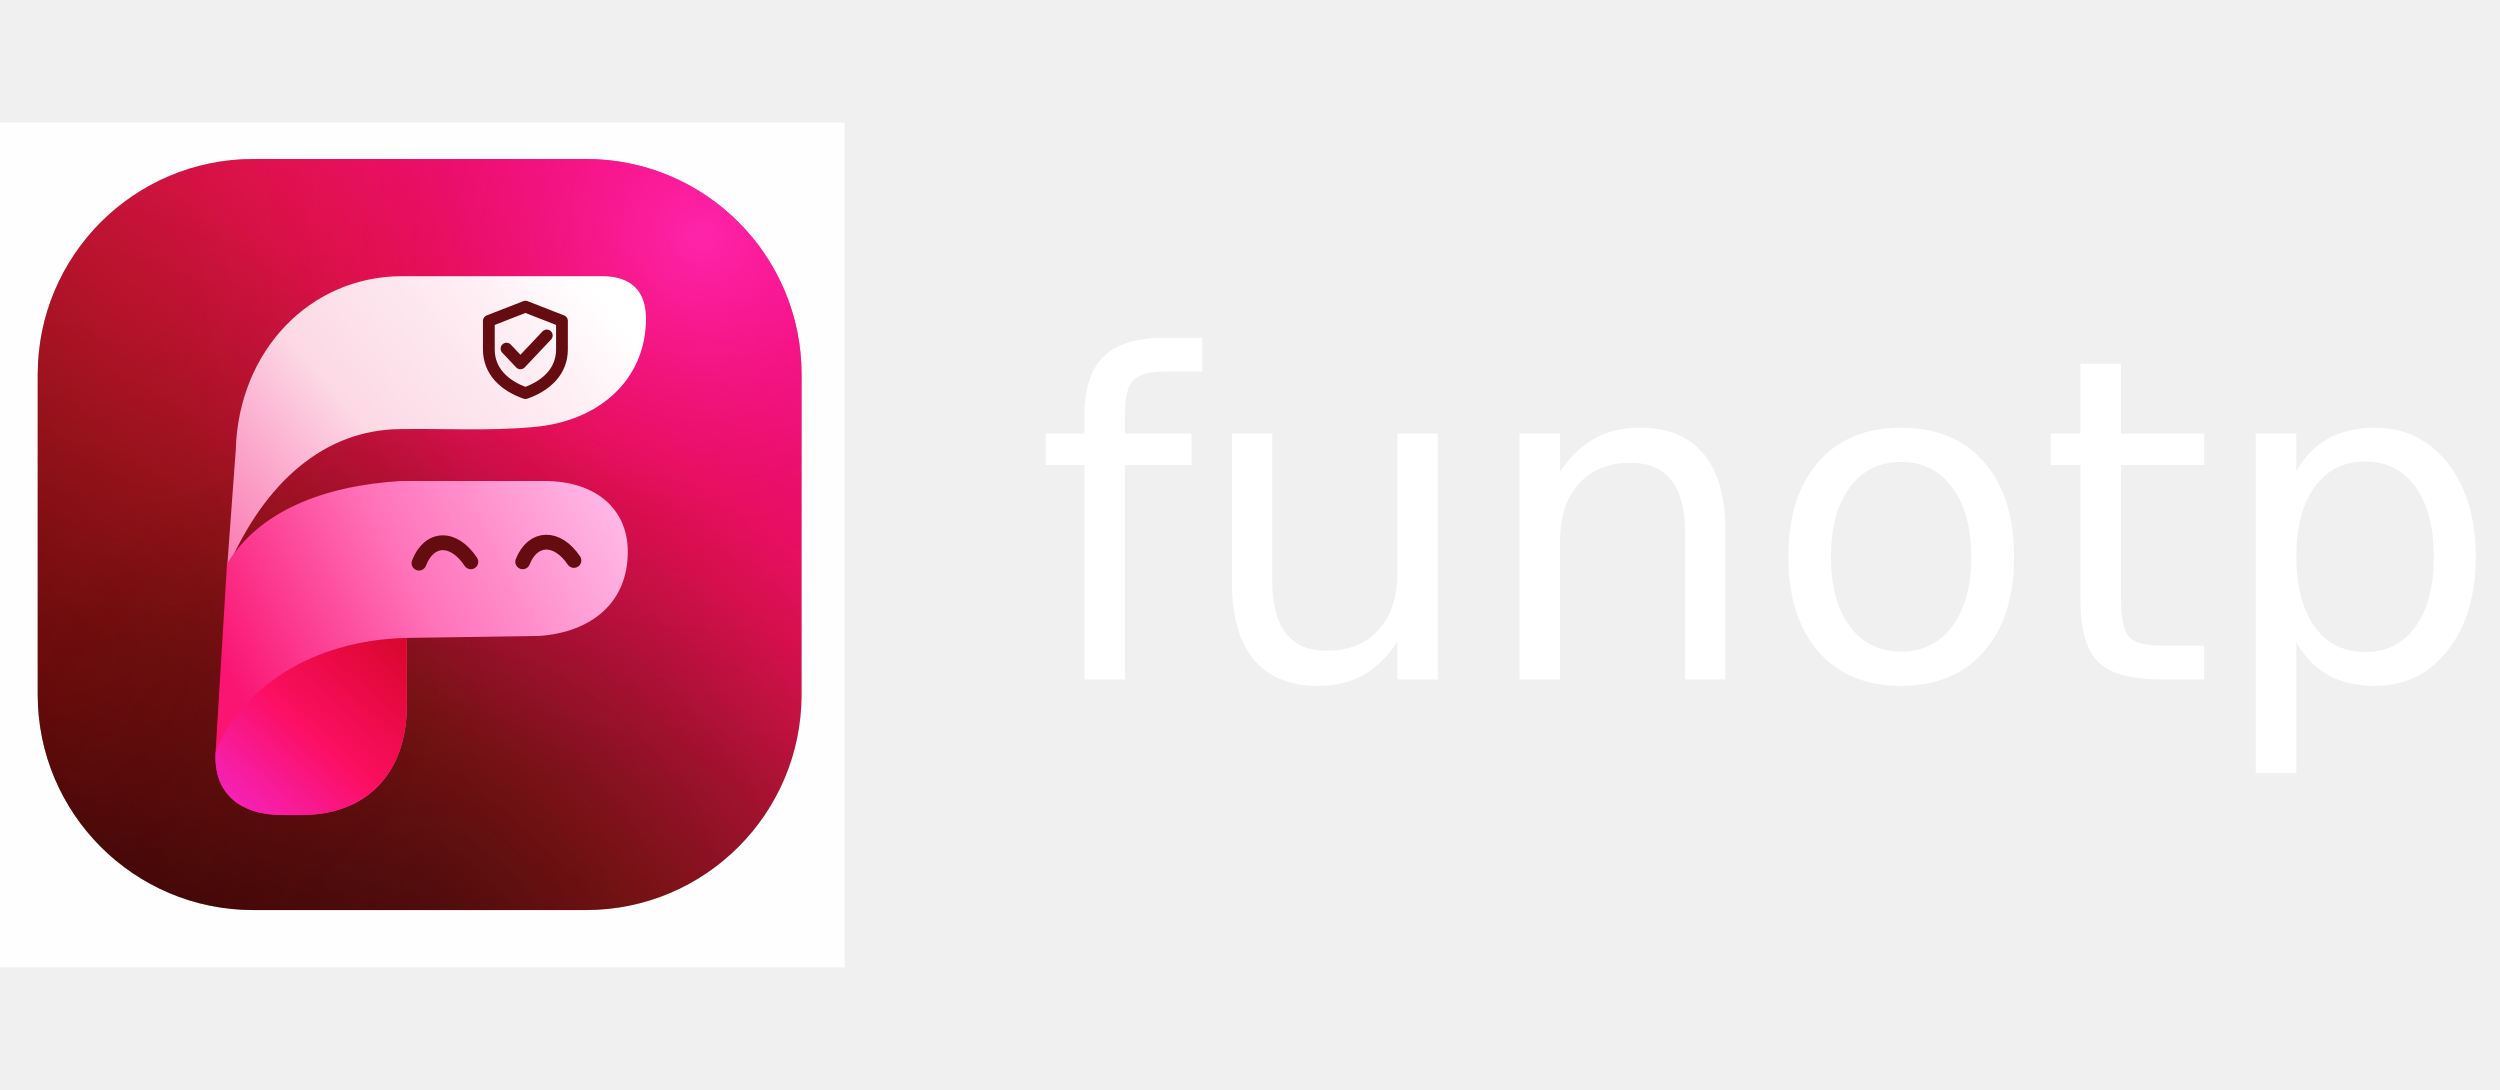
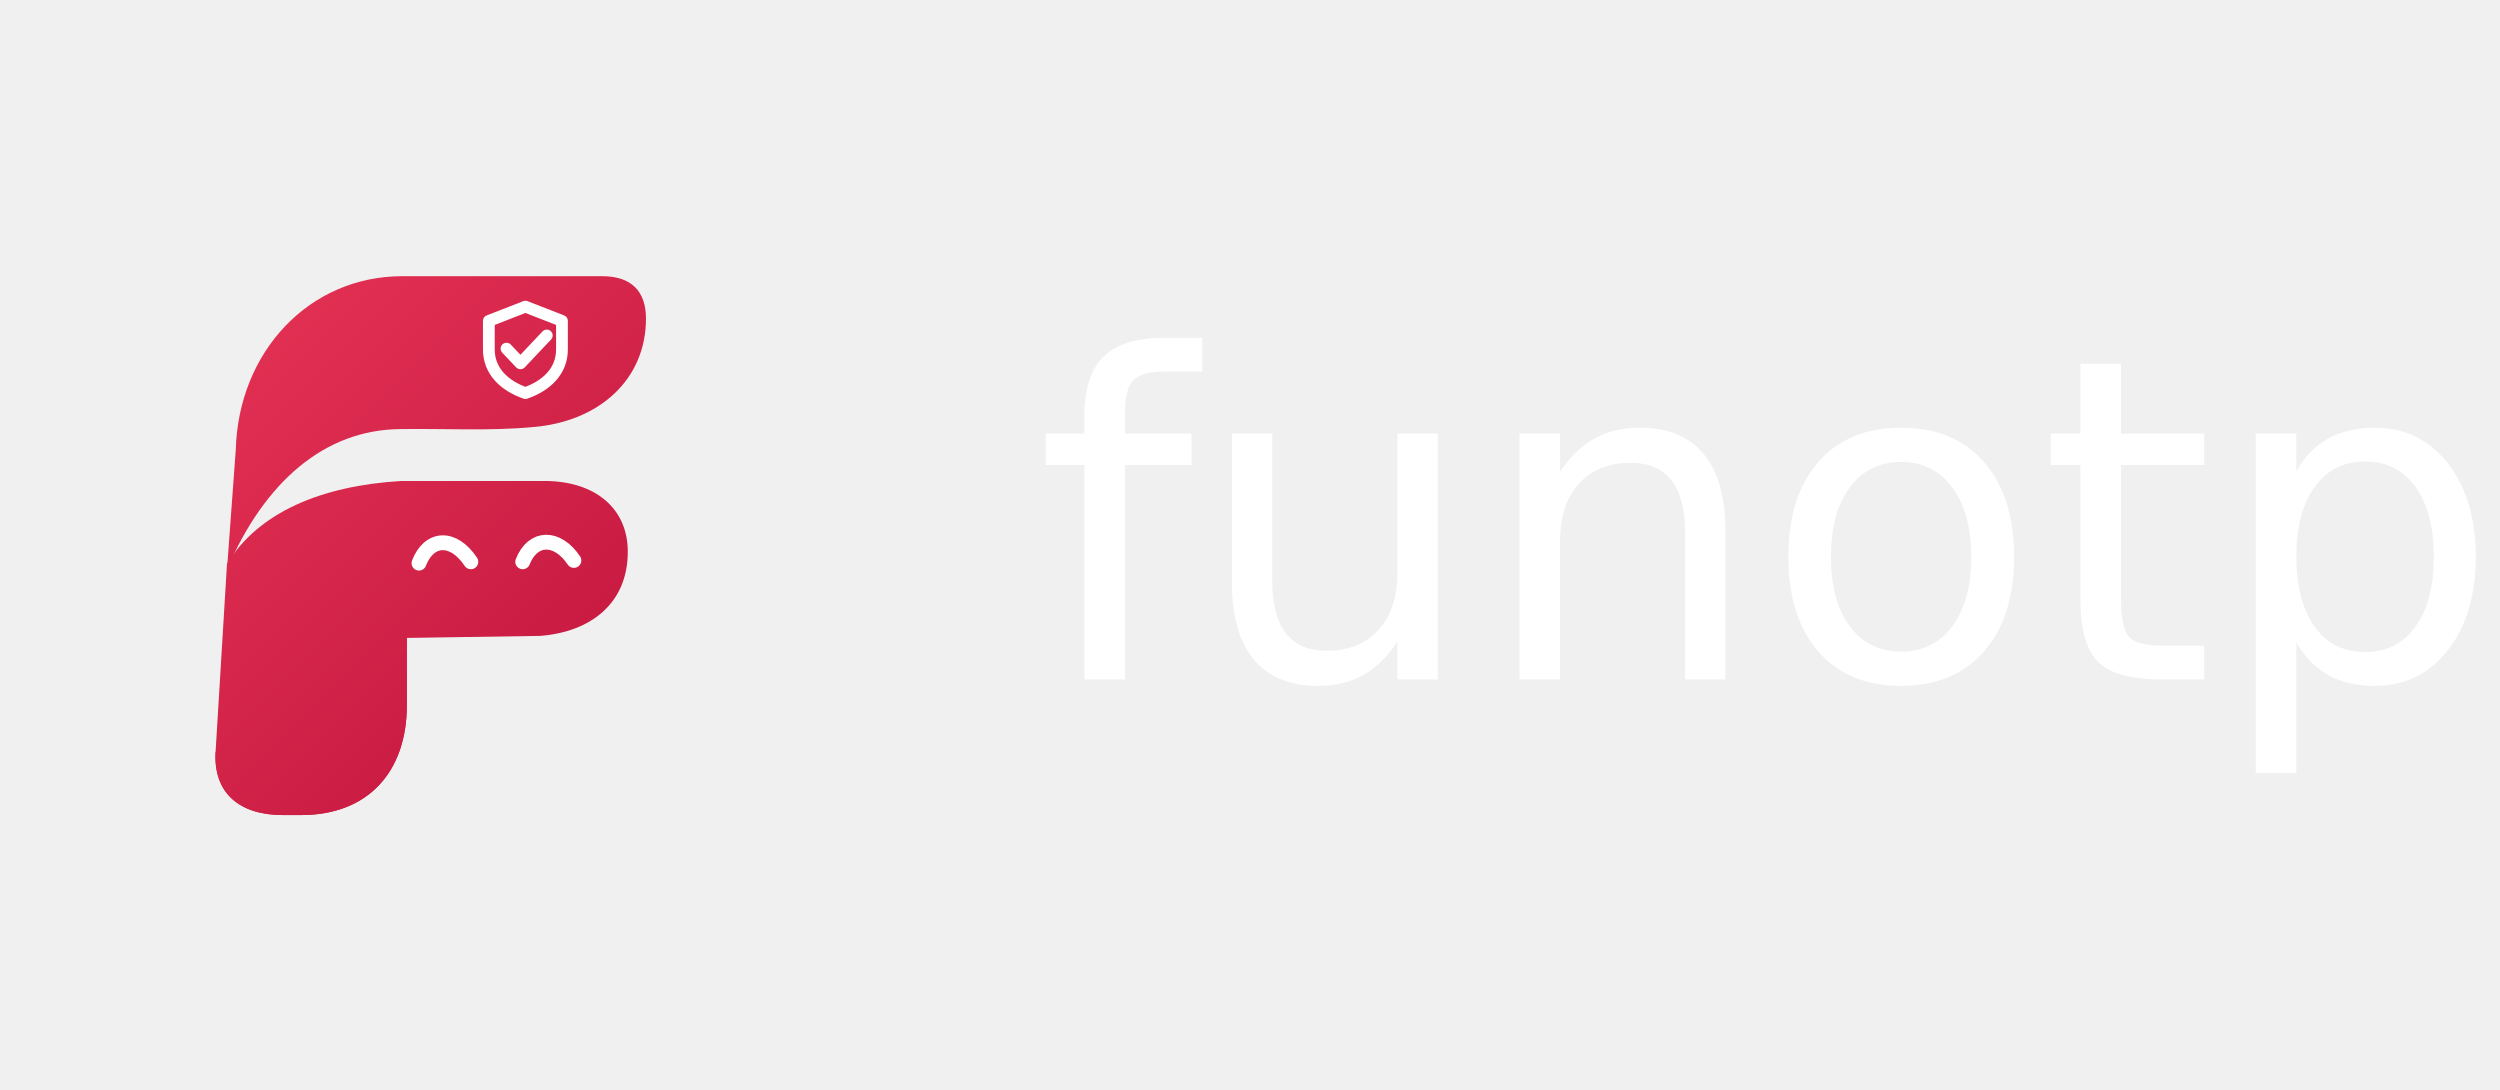
<svg xmlns="http://www.w3.org/2000/svg" viewBox="0 0 734 320" width="734" height="320" role="img" aria-label="funotp">
  <defs>
    <linearGradient id="g" x1="0" y1="0" x2="1024" y2="1024" gradientUnits="userSpaceOnUse">
      <stop offset="0" stop-color="#F43F5E" />
      <stop offset="1" stop-color="#BE123C" />
    </linearGradient>
  </defs>
  <g transform="translate(0,36.0) scale(0.2421875)">
-     <svg viewBox="0 0 1254 1254" width="1024" height="1024" role="img" aria-label="funotp logo">
-       <defs>
-         <linearGradient id="background" x1="130" y1="1100" x2="1010" y2="90" gradientUnits="userSpaceOnUse">
-           <stop offset="0" stop-color="#340605" />
-           <stop offset=".36" stop-color="#891518" />
-           <stop offset=".7" stop-color="#dc124f" />
-           <stop offset="1" stop-color="#fa109d" />
-         </linearGradient>
-         <radialGradient id="sky" cx="1040" cy="170" r="820" gradientUnits="userSpaceOnUse">
-           <stop offset="0" stop-color="#ff26ad" stop-opacity=".92" />
-           <stop offset=".5" stop-color="#ee085c" stop-opacity=".32" />
-           <stop offset="1" stop-color="#ee085c" stop-opacity="0" />
-         </radialGradient>
-         <radialGradient id="left-shade" cx="60" cy="770" r="690" gradientUnits="userSpaceOnUse">
-           <stop offset="0" stop-color="#830c0d" stop-opacity=".55" />
-           <stop offset="1" stop-color="#830c0d" stop-opacity="0" />
-         </radialGradient>
-         <radialGradient id="left-blue" cx="190" cy="240" r="520" gradientUnits="userSpaceOnUse">
-           <stop offset="0" stop-color="#dd1332" stop-opacity=".35" />
-           <stop offset="1" stop-color="#dd1332" stop-opacity="0" />
-         </radialGradient>
-         <radialGradient id="bottom-shade" cx="640" cy="1200" r="780" gradientUnits="userSpaceOnUse">
-           <stop offset="0" stop-color="#2c0805" stop-opacity=".4" />
-           <stop offset="1" stop-color="#2c0805" stop-opacity="0" />
-         </radialGradient>
-         <linearGradient id="upper" x1="324" y1="647" x2="843" y2="205" gradientUnits="userSpaceOnUse">
-           <stop offset="0" stop-color="#fb78b2" />
-           <stop offset=".43" stop-color="#fcd9e5" />
-           <stop offset=".8" stop-color="#feeef3" />
-           <stop offset="1" stop-color="#ffffff" />
-         </linearGradient>
-         <linearGradient id="face" x1="332" y1="805" x2="907" y2="507" gradientUnits="userSpaceOnUse">
-           <stop offset="0" stop-color="#fa1573" />
-           <stop offset=".47" stop-color="#ff72b9" />
-           <stop offset="1" stop-color="#ffbdea" />
-         </linearGradient>
-         <linearGradient id="foot" x1="337" y1="1020" x2="591" y2="744" gradientUnits="userSpaceOnUse">
-           <stop offset="0" stop-color="#f523bf" />
-           <stop offset=".45" stop-color="#fc0f62" />
-           <stop offset="1" stop-color="#d7062a" />
-         </linearGradient>
-         <clipPath id="tile">
-           <rect x="56" y="54" width="1134" height="1115" rx="320" />
-         </clipPath>
-       </defs>
-       <rect width="1254" height="1254" fill="#fefefe" />
-       <g clip-path="url(#tile)">
-         <rect x="56" y="54" width="1134" height="1115" fill="url(#background)" />
-         <rect x="56" y="54" width="1134" height="1115" fill="url(#sky)" />
-         <rect x="56" y="54" width="1134" height="1115" fill="url(#left-shade)" />
-         <rect x="56" y="54" width="1134" height="1115" fill="url(#left-blue)" />
-         <rect x="56" y="54" width="1134" height="1115" fill="url(#bottom-shade)" />
-       </g>
-       <path id="upper-shape" fill="url(#upper)" d="M 350 486 C 354 339 460 228 597 228 H 894 C 937 228 959 250 959 291 C 959 381 890 444 791 452 C 727 458 659 454 594 455 C 482 456 393 533 337 663 Z" />
-       <path id="face-shape" fill="url(#face)" d="M 337 655 C 384 578 478 539 596 532 H 808 C 884 532 932 573 932 637 C 932 713 878 756 802 762 L 604 765 V 865 C 604 962 548 1028 447 1028 H 420 C 355 1028 317 995 320 935 Z" />
-       <path id="foot-shape" fill="url(#foot)" d="M 320 935 C 357 840 463 768 604 765 V 865 C 604 962 548 1028 447 1028 H 420 C 355 1028 317 995 320 935 Z" />
-       <path id="eyes" fill="none" stroke="#650c10" stroke-width="22" stroke-linecap="round" d="M 622 654 C 637 615 673 613 699 652 M 776 652 C 791 614 827 613 852 650" />
-       <g transform="translate(780,336) scale(0.23) translate(-512,-512)">
-         <path d="M 512 239 L 748 331 V 515 C 748 655 649 749 512 797 C 375 749 276 655 276 515 V 331 Z" fill="none" stroke="#650c10" stroke-width="76" stroke-linecap="round" stroke-linejoin="round" />
-         <path d="M 390 510 L 480 605 L 650 425" fill="none" stroke="#650c10" stroke-width="76" stroke-linecap="round" stroke-linejoin="round" />
-       </g>
-     </svg>
+     <g transform="scale(0.8165869)">
+       <path fill="url(#g)" d="M 350 486 C 354 339 460 228 597 228 H 894 C 937 228 959 250 959 291 C 959 381 890 444 791 452 C 727 458 659 454 594 455 C 482 456 393 533 337 663 Z" />
+       <path fill="url(#g)" d="M 337 655 C 384 578 478 539 596 532 H 808 C 884 532 932 573 932 637 C 932 713 878 756 802 762 L 604 765 V 865 C 604 962 548 1028 447 1028 H 420 C 355 1028 317 995 320 935 Z" />
+       <path fill="url(#g)" d="M 320 935 C 357 840 463 768 604 765 V 865 C 604 962 548 1028 447 1028 H 420 C 355 1028 317 995 320 935 Z" />
+       <path fill="none" stroke="#FFFFFF" stroke-width="22" stroke-linecap="round" d="M 622 654 C 637 615 673 613 699 652 M 776 652 C 791 614 827 613 852 650" />
+     </g>
+     <g transform="scale(0.8165869) translate(780,336) scale(0.23) translate(-512,-512)">
+       <path d="M 512 239 L 748 331 V 515 C 748 655 649 749 512 797 C 375 749 276 655 276 515 V 331 Z" fill="none" stroke="#FFFFFF" stroke-width="76" stroke-linecap="round" stroke-linejoin="round" />
+       <path d="M 390 510 L 480 605 L 650 425" fill="none" stroke="#FFFFFF" stroke-width="76" stroke-linecap="round" stroke-linejoin="round" />
+     </g>
  </g>
  <text x="304" y="199.5" font-family="'Noto Sans SC','Source Sans 3','DejaVu Sans',sans-serif" font-size="132" font-weight="500" fill="#FFFFFF">funotp</text>
</svg>
